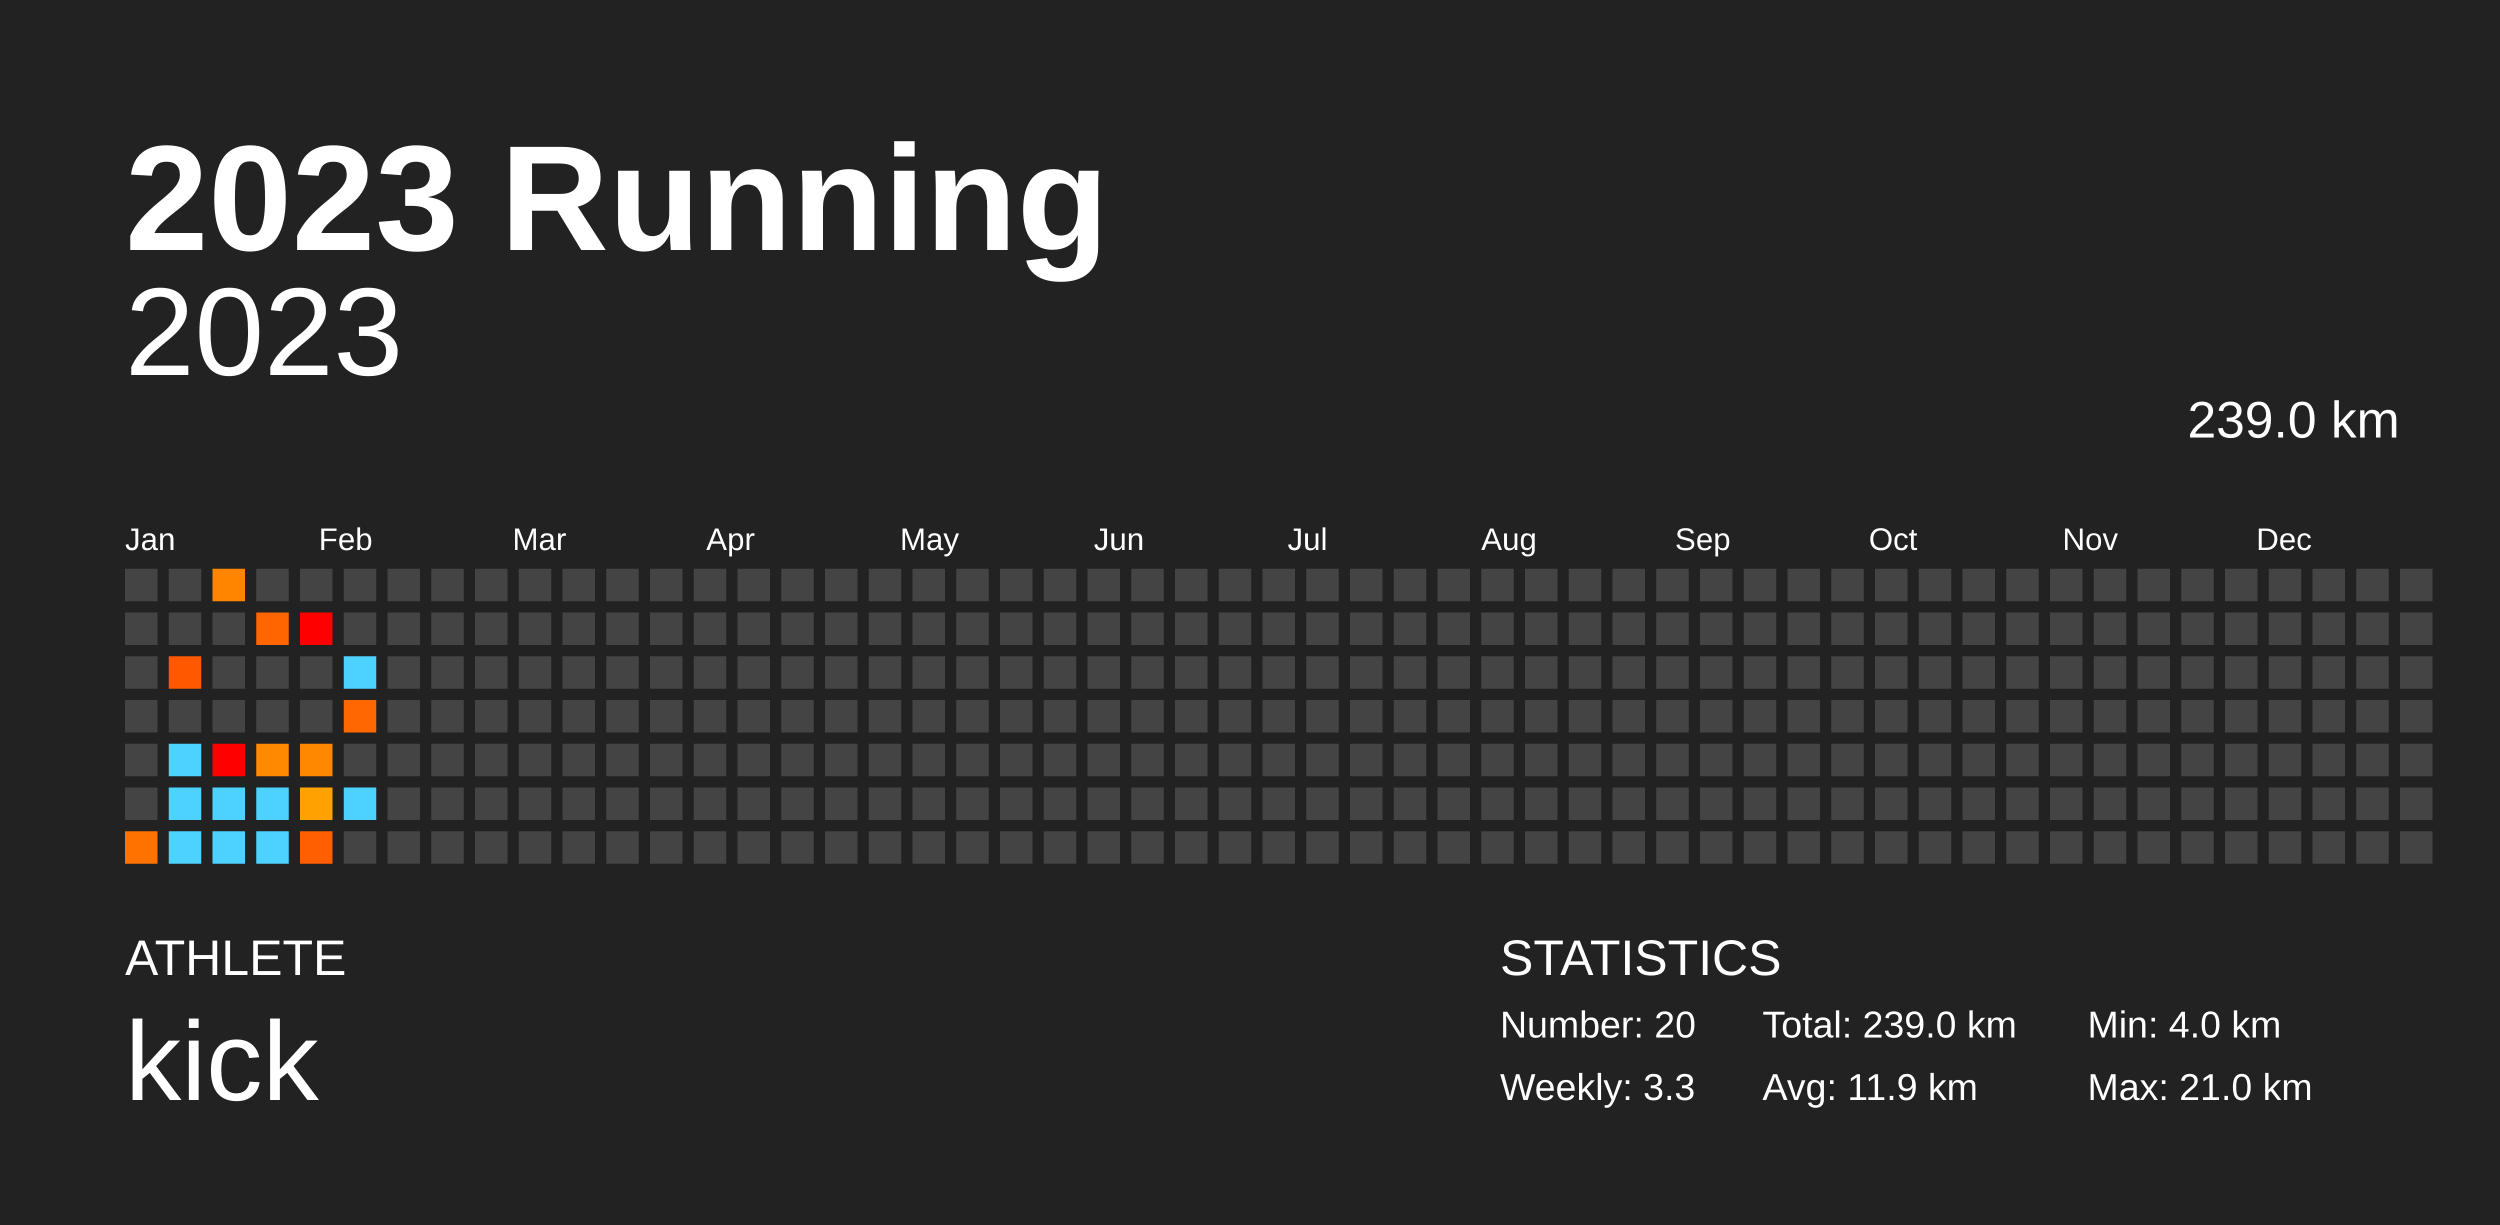
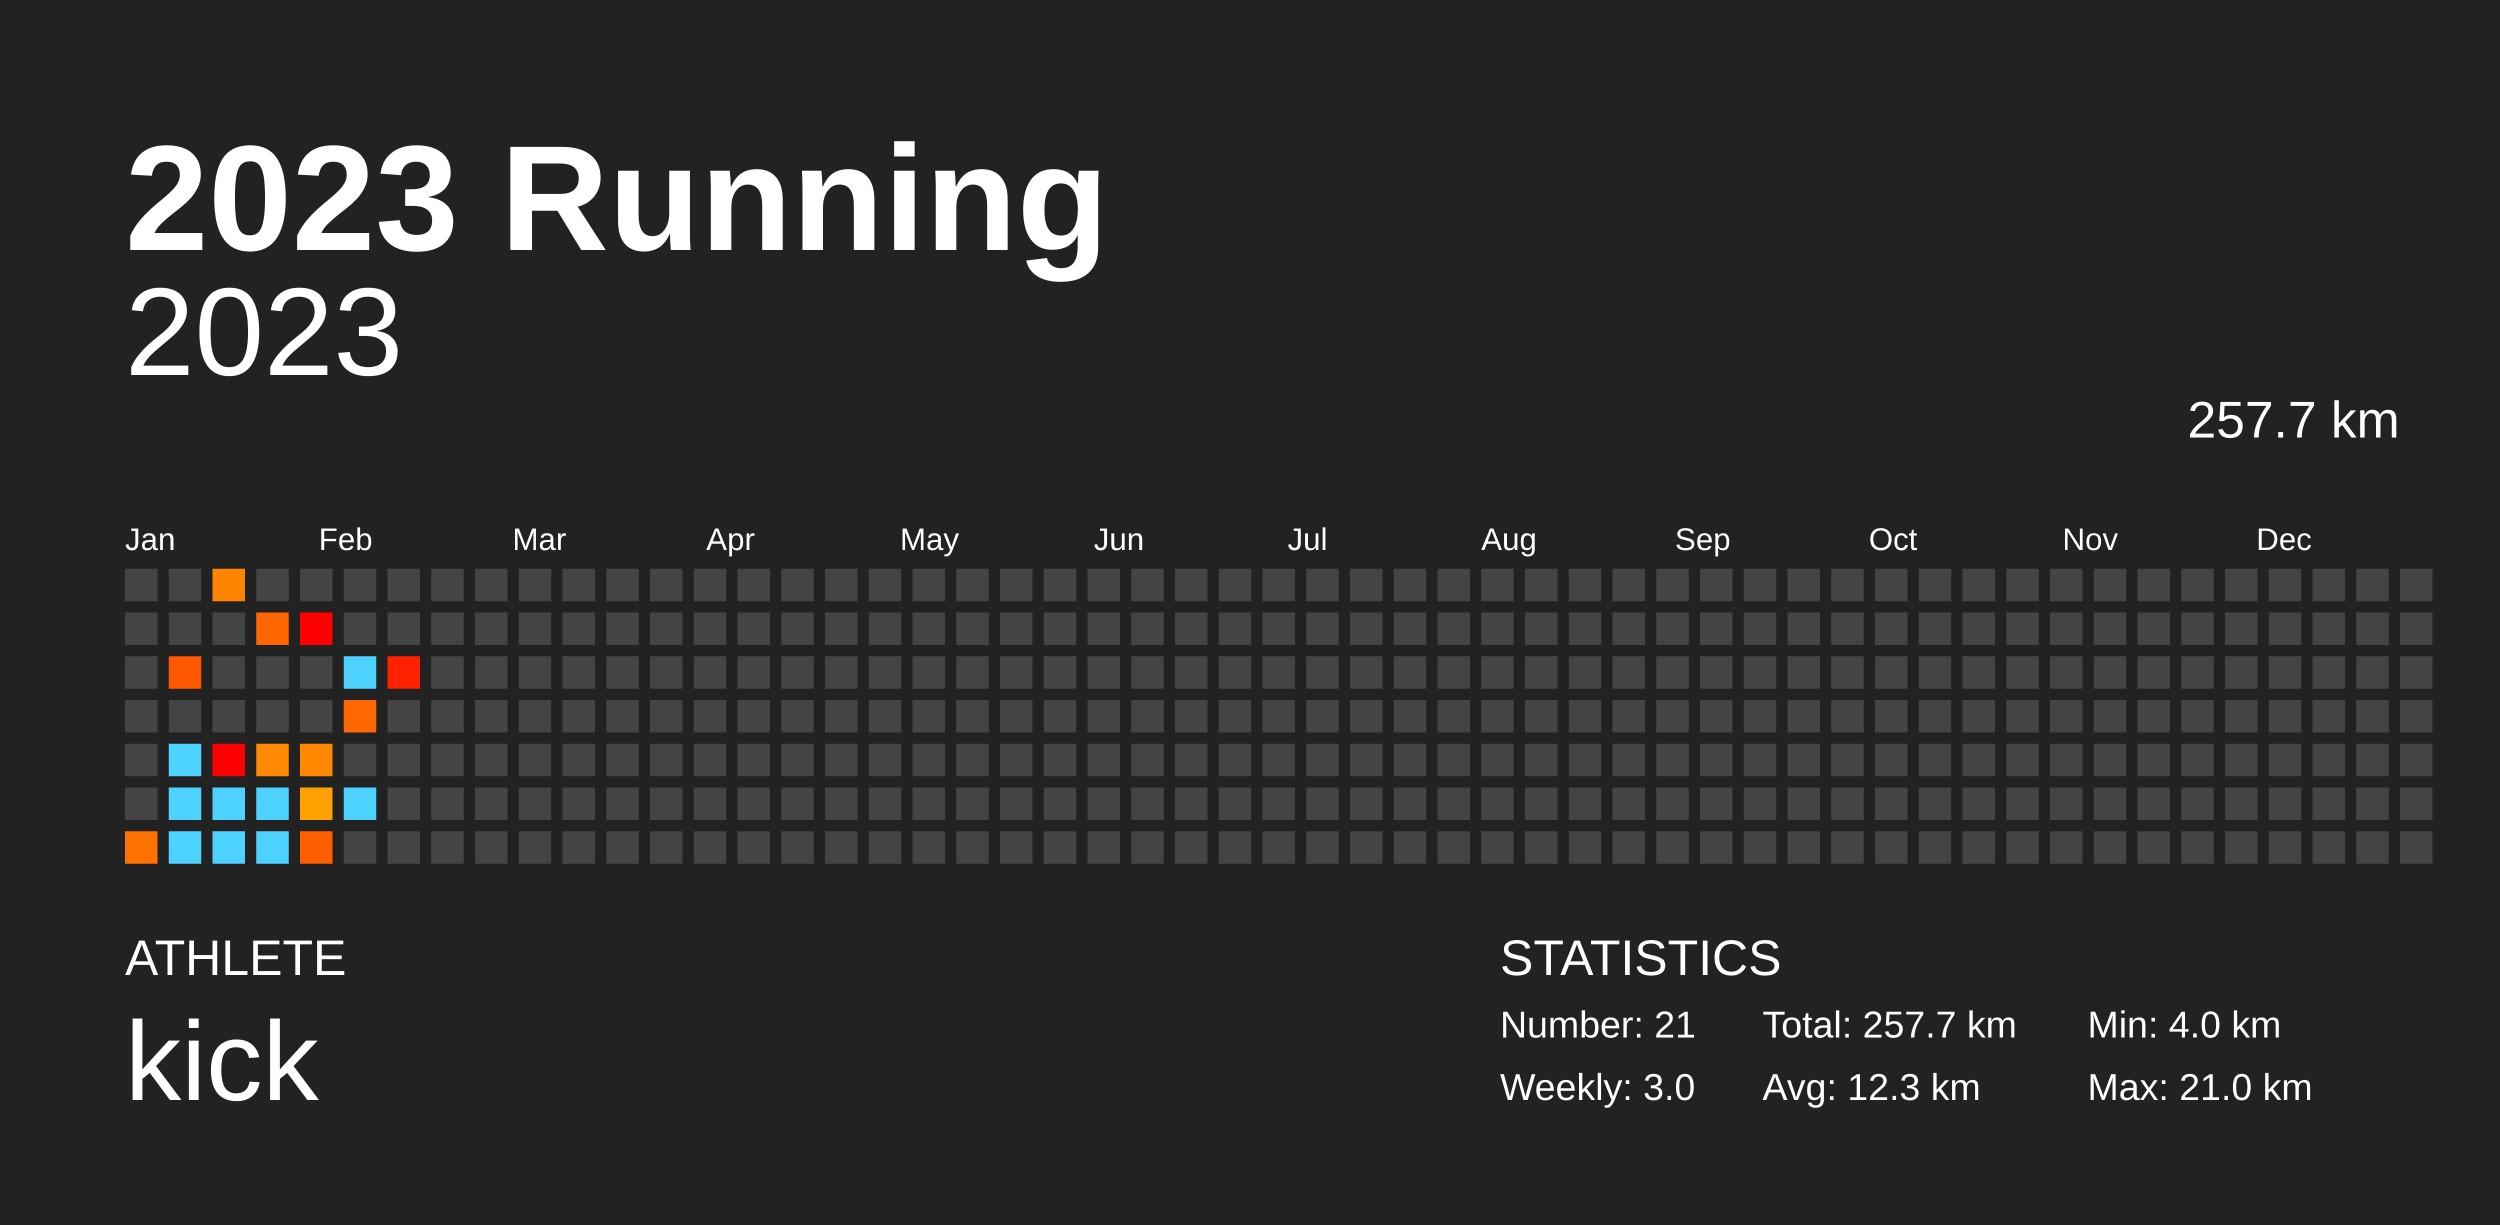
<svg xmlns="http://www.w3.org/2000/svg" baseProfile="full" height="98mm" version="1.1" viewBox="0,0,200,98" width="200mm">
  <defs />
  <rect fill="#222222" height="98" width="200" x="0" y="0" />
  <text fill="#FFFFFF" style="font-size:12px; font-family:Arial; font-weight:bold;" x="10" y="20">2023 Running</text>
  <text fill="#FFFFFF" style="font-size:4px; font-family:Arial" x="10" y="78">ATHLETE</text>
  <text fill="#FFFFFF" style="font-size:9px; font-family:Arial" x="10" y="88">kick</text>
  <text fill="#FFFFFF" style="font-size:4px; font-family:Arial" x="120" y="78">STATISTICS</text>
-   <text fill="#FFFFFF" style="font-size:3px; font-family:Arial" x="120" y="83">Number: 20</text>
-   <text fill="#FFFFFF" style="font-size:3px; font-family:Arial" x="120" y="88">Weekly: 3.3</text>
-   <text fill="#FFFFFF" style="font-size:3px; font-family:Arial" x="141" y="83">Total: 239.0 km</text>
-   <text fill="#FFFFFF" style="font-size:3px; font-family:Arial" x="141" y="88">Avg: 11.9 km</text>
+   <text fill="#FFFFFF" style="font-size:3px; font-family:Arial" x="120" y="83">Number: 21</text>
+   <text fill="#FFFFFF" style="font-size:3px; font-family:Arial" x="120" y="88">Weekly: 3.0</text>
+   <text fill="#FFFFFF" style="font-size:3px; font-family:Arial" x="141" y="83">Total: 257.7 km</text>
+   <text fill="#FFFFFF" style="font-size:3px; font-family:Arial" x="141" y="88">Avg: 12.3 km</text>
  <text fill="#FFFFFF" style="font-size:3px; font-family:Arial" x="167" y="83">Min: 4.0 km</text>
  <text fill="#FFFFFF" style="font-size:3px; font-family:Arial" x="167" y="88">Max: 21.0 km</text>
  <text alignment-baseline="hanging" fill="#FFFFFF" style="font-size:10.0px; font-family:Arial;" x="10" y="30">2023</text>
-   <text alignment-baseline="hanging" fill="#FFFFFF" style="font-size:4.125px; font-family:Arial;" x="175" y="35">239.0 km</text>
+   <text alignment-baseline="hanging" fill="#FFFFFF" style="font-size:4.125px; font-family:Arial;" x="175" y="35">257.7 km</text>
  <text fill="#FFFFFF" style="font-size:2.5px; font-family:Arial" x="10.0" y="44">Jan</text>
  <text fill="#FFFFFF" style="font-size:2.5px; font-family:Arial" x="25.5" y="44">Feb</text>
  <text fill="#FFFFFF" style="font-size:2.5px; font-family:Arial" x="41.0" y="44">Mar</text>
  <text fill="#FFFFFF" style="font-size:2.5px; font-family:Arial" x="56.5" y="44">Apr</text>
  <text fill="#FFFFFF" style="font-size:2.5px; font-family:Arial" x="72.0" y="44">May</text>
  <text fill="#FFFFFF" style="font-size:2.5px; font-family:Arial" x="87.5" y="44">Jun</text>
  <text fill="#FFFFFF" style="font-size:2.5px; font-family:Arial" x="103.0" y="44">Jul</text>
  <text fill="#FFFFFF" style="font-size:2.5px; font-family:Arial" x="118.5" y="44">Aug</text>
  <text fill="#FFFFFF" style="font-size:2.5px; font-family:Arial" x="134.0" y="44">Sep</text>
  <text fill="#FFFFFF" style="font-size:2.5px; font-family:Arial" x="149.5" y="44">Oct</text>
  <text fill="#FFFFFF" style="font-size:2.5px; font-family:Arial" x="165.0" y="44">Nov</text>
  <text fill="#FFFFFF" style="font-size:2.5px; font-family:Arial" x="180.5" y="44">Dec</text>
  <rect fill="#444444" height="2.6" width="2.6" x="10.0" y="45.5" />
  <rect fill="#444444" height="2.6" width="2.6" x="10.0" y="49.0" />
  <rect fill="#444444" height="2.6" width="2.6" x="10.0" y="52.5" />
  <rect fill="#444444" height="2.6" width="2.6" x="10.0" y="56.0" />
  <rect fill="#444444" height="2.6" width="2.6" x="10.0" y="59.5" />
  <rect fill="#444444" height="2.6" width="2.6" x="10.0" y="63.0" />
  <rect fill="#ff7200" height="2.6" width="2.6" x="10.0" y="66.5" />
  <rect fill="#444444" height="2.6" width="2.6" x="13.5" y="45.5" />
  <rect fill="#444444" height="2.6" width="2.6" x="13.5" y="49.0" />
  <rect fill="#ff5800" height="2.6" width="2.6" x="13.5" y="52.5" />
  <rect fill="#444444" height="2.6" width="2.6" x="13.5" y="56.0" />
  <rect fill="#4dd2ff" height="2.6" width="2.6" x="13.5" y="59.5" />
  <rect fill="#4dd2ff" height="2.6" width="2.6" x="13.5" y="63.0" />
  <rect fill="#4dd2ff" height="2.6" width="2.6" x="13.5" y="66.5" />
  <rect fill="#ff8400" height="2.6" width="2.6" x="17.0" y="45.5" />
  <rect fill="#444444" height="2.6" width="2.6" x="17.0" y="49.0" />
  <rect fill="#444444" height="2.6" width="2.6" x="17.0" y="52.5" />
  <rect fill="#444444" height="2.6" width="2.6" x="17.0" y="56.0" />
  <rect fill="red" height="2.6" width="2.6" x="17.0" y="59.5" />
  <rect fill="#4dd2ff" height="2.6" width="2.6" x="17.0" y="63.0" />
  <rect fill="#4dd2ff" height="2.6" width="2.6" x="17.0" y="66.5" />
  <rect fill="#444444" height="2.6" width="2.6" x="20.5" y="45.5" />
  <rect fill="#ff6600" height="2.6" width="2.6" x="20.5" y="49.0" />
  <rect fill="#444444" height="2.6" width="2.6" x="20.5" y="52.5" />
  <rect fill="#444444" height="2.6" width="2.6" x="20.5" y="56.0" />
  <rect fill="#ff8900" height="2.6" width="2.6" x="20.5" y="59.5" />
  <rect fill="#4dd2ff" height="2.6" width="2.6" x="20.5" y="63.0" />
  <rect fill="#4dd2ff" height="2.6" width="2.6" x="20.5" y="66.5" />
  <rect fill="#444444" height="2.6" width="2.6" x="24.0" y="45.5" />
  <rect fill="red" height="2.6" width="2.6" x="24.0" y="49.0" />
  <rect fill="#444444" height="2.6" width="2.6" x="24.0" y="52.5" />
  <rect fill="#444444" height="2.6" width="2.6" x="24.0" y="56.0" />
  <rect fill="#ff8800" height="2.6" width="2.6" x="24.0" y="59.5" />
  <rect fill="#ffa100" height="2.6" width="2.6" x="24.0" y="63.0" />
  <rect fill="#ff5f00" height="2.6" width="2.6" x="24.0" y="66.5" />
  <rect fill="#444444" height="2.6" width="2.6" x="27.5" y="45.5" />
  <rect fill="#444444" height="2.6" width="2.6" x="27.5" y="49.0" />
  <rect fill="#4dd2ff" height="2.6" width="2.6" x="27.5" y="52.5" />
  <rect fill="#ff6800" height="2.6" width="2.6" x="27.5" y="56.0" />
  <rect fill="#444444" height="2.6" width="2.6" x="27.5" y="59.5" />
  <rect fill="#4dd2ff" height="2.6" width="2.6" x="27.5" y="63.0" />
  <rect fill="#444444" height="2.6" width="2.6" x="27.5" y="66.5" />
  <rect fill="#444444" height="2.6" width="2.6" x="31.0" y="45.5" />
  <rect fill="#444444" height="2.6" width="2.6" x="31.0" y="49.0" />
-   <rect fill="#444444" height="2.6" width="2.6" x="31.0" y="52.5" />
+   <rect fill="#ff2100" height="2.6" width="2.6" x="31.0" y="52.5" />
  <rect fill="#444444" height="2.6" width="2.6" x="31.0" y="56.0" />
  <rect fill="#444444" height="2.6" width="2.6" x="31.0" y="59.5" />
  <rect fill="#444444" height="2.6" width="2.6" x="31.0" y="63.0" />
  <rect fill="#444444" height="2.6" width="2.6" x="31.0" y="66.5" />
  <rect fill="#444444" height="2.6" width="2.6" x="34.5" y="45.5" />
  <rect fill="#444444" height="2.6" width="2.6" x="34.5" y="49.0" />
  <rect fill="#444444" height="2.6" width="2.6" x="34.5" y="52.5" />
  <rect fill="#444444" height="2.6" width="2.6" x="34.5" y="56.0" />
  <rect fill="#444444" height="2.6" width="2.6" x="34.5" y="59.5" />
  <rect fill="#444444" height="2.6" width="2.6" x="34.5" y="63.0" />
  <rect fill="#444444" height="2.6" width="2.6" x="34.5" y="66.5" />
  <rect fill="#444444" height="2.6" width="2.6" x="38.0" y="45.5" />
  <rect fill="#444444" height="2.6" width="2.6" x="38.0" y="49.0" />
  <rect fill="#444444" height="2.6" width="2.6" x="38.0" y="52.5" />
  <rect fill="#444444" height="2.6" width="2.6" x="38.0" y="56.0" />
  <rect fill="#444444" height="2.6" width="2.6" x="38.0" y="59.5" />
  <rect fill="#444444" height="2.6" width="2.6" x="38.0" y="63.0" />
  <rect fill="#444444" height="2.6" width="2.6" x="38.0" y="66.5" />
  <rect fill="#444444" height="2.6" width="2.6" x="41.5" y="45.5" />
  <rect fill="#444444" height="2.6" width="2.6" x="41.5" y="49.0" />
  <rect fill="#444444" height="2.6" width="2.6" x="41.5" y="52.5" />
  <rect fill="#444444" height="2.6" width="2.6" x="41.5" y="56.0" />
  <rect fill="#444444" height="2.6" width="2.6" x="41.5" y="59.5" />
  <rect fill="#444444" height="2.6" width="2.6" x="41.5" y="63.0" />
  <rect fill="#444444" height="2.6" width="2.6" x="41.5" y="66.5" />
  <rect fill="#444444" height="2.6" width="2.6" x="45.0" y="45.5" />
  <rect fill="#444444" height="2.6" width="2.6" x="45.0" y="49.0" />
  <rect fill="#444444" height="2.6" width="2.6" x="45.0" y="52.5" />
  <rect fill="#444444" height="2.6" width="2.6" x="45.0" y="56.0" />
  <rect fill="#444444" height="2.6" width="2.6" x="45.0" y="59.5" />
  <rect fill="#444444" height="2.6" width="2.6" x="45.0" y="63.0" />
  <rect fill="#444444" height="2.6" width="2.6" x="45.0" y="66.5" />
  <rect fill="#444444" height="2.6" width="2.6" x="48.5" y="45.5" />
  <rect fill="#444444" height="2.6" width="2.6" x="48.5" y="49.0" />
  <rect fill="#444444" height="2.6" width="2.6" x="48.5" y="52.5" />
  <rect fill="#444444" height="2.6" width="2.6" x="48.5" y="56.0" />
  <rect fill="#444444" height="2.6" width="2.6" x="48.5" y="59.5" />
  <rect fill="#444444" height="2.6" width="2.6" x="48.5" y="63.0" />
  <rect fill="#444444" height="2.6" width="2.6" x="48.5" y="66.5" />
  <rect fill="#444444" height="2.6" width="2.6" x="52.0" y="45.5" />
  <rect fill="#444444" height="2.6" width="2.6" x="52.0" y="49.0" />
  <rect fill="#444444" height="2.6" width="2.6" x="52.0" y="52.5" />
  <rect fill="#444444" height="2.6" width="2.6" x="52.0" y="56.0" />
  <rect fill="#444444" height="2.6" width="2.6" x="52.0" y="59.5" />
  <rect fill="#444444" height="2.6" width="2.6" x="52.0" y="63.0" />
  <rect fill="#444444" height="2.6" width="2.6" x="52.0" y="66.5" />
  <rect fill="#444444" height="2.6" width="2.6" x="55.5" y="45.5" />
  <rect fill="#444444" height="2.6" width="2.6" x="55.5" y="49.0" />
  <rect fill="#444444" height="2.6" width="2.6" x="55.5" y="52.5" />
  <rect fill="#444444" height="2.6" width="2.6" x="55.5" y="56.0" />
  <rect fill="#444444" height="2.6" width="2.6" x="55.5" y="59.5" />
  <rect fill="#444444" height="2.6" width="2.6" x="55.5" y="63.0" />
  <rect fill="#444444" height="2.6" width="2.6" x="55.5" y="66.5" />
  <rect fill="#444444" height="2.6" width="2.6" x="59.0" y="45.5" />
  <rect fill="#444444" height="2.6" width="2.6" x="59.0" y="49.0" />
  <rect fill="#444444" height="2.6" width="2.6" x="59.0" y="52.5" />
  <rect fill="#444444" height="2.6" width="2.6" x="59.0" y="56.0" />
  <rect fill="#444444" height="2.6" width="2.6" x="59.0" y="59.5" />
  <rect fill="#444444" height="2.6" width="2.6" x="59.0" y="63.0" />
  <rect fill="#444444" height="2.6" width="2.6" x="59.0" y="66.5" />
  <rect fill="#444444" height="2.6" width="2.6" x="62.5" y="45.5" />
  <rect fill="#444444" height="2.6" width="2.6" x="62.5" y="49.0" />
  <rect fill="#444444" height="2.6" width="2.6" x="62.5" y="52.5" />
  <rect fill="#444444" height="2.6" width="2.6" x="62.5" y="56.0" />
  <rect fill="#444444" height="2.6" width="2.6" x="62.5" y="59.5" />
  <rect fill="#444444" height="2.6" width="2.6" x="62.5" y="63.0" />
  <rect fill="#444444" height="2.6" width="2.6" x="62.5" y="66.5" />
  <rect fill="#444444" height="2.6" width="2.6" x="66.0" y="45.5" />
  <rect fill="#444444" height="2.6" width="2.6" x="66.0" y="49.0" />
  <rect fill="#444444" height="2.6" width="2.6" x="66.0" y="52.5" />
  <rect fill="#444444" height="2.6" width="2.6" x="66.0" y="56.0" />
  <rect fill="#444444" height="2.6" width="2.6" x="66.0" y="59.5" />
  <rect fill="#444444" height="2.6" width="2.6" x="66.0" y="63.0" />
  <rect fill="#444444" height="2.6" width="2.6" x="66.0" y="66.5" />
  <rect fill="#444444" height="2.6" width="2.6" x="69.5" y="45.5" />
  <rect fill="#444444" height="2.6" width="2.6" x="69.5" y="49.0" />
  <rect fill="#444444" height="2.6" width="2.6" x="69.5" y="52.5" />
  <rect fill="#444444" height="2.6" width="2.6" x="69.5" y="56.0" />
  <rect fill="#444444" height="2.6" width="2.6" x="69.5" y="59.5" />
  <rect fill="#444444" height="2.6" width="2.6" x="69.5" y="63.0" />
  <rect fill="#444444" height="2.6" width="2.6" x="69.5" y="66.5" />
  <rect fill="#444444" height="2.6" width="2.6" x="73.0" y="45.5" />
  <rect fill="#444444" height="2.6" width="2.6" x="73.0" y="49.0" />
  <rect fill="#444444" height="2.6" width="2.6" x="73.0" y="52.5" />
  <rect fill="#444444" height="2.6" width="2.6" x="73.0" y="56.0" />
  <rect fill="#444444" height="2.6" width="2.6" x="73.0" y="59.5" />
  <rect fill="#444444" height="2.6" width="2.6" x="73.0" y="63.0" />
  <rect fill="#444444" height="2.6" width="2.6" x="73.0" y="66.5" />
  <rect fill="#444444" height="2.6" width="2.6" x="76.5" y="45.5" />
  <rect fill="#444444" height="2.6" width="2.6" x="76.5" y="49.0" />
  <rect fill="#444444" height="2.6" width="2.6" x="76.5" y="52.5" />
  <rect fill="#444444" height="2.6" width="2.6" x="76.5" y="56.0" />
  <rect fill="#444444" height="2.6" width="2.6" x="76.5" y="59.5" />
  <rect fill="#444444" height="2.6" width="2.6" x="76.5" y="63.0" />
  <rect fill="#444444" height="2.6" width="2.6" x="76.5" y="66.5" />
  <rect fill="#444444" height="2.6" width="2.6" x="80.0" y="45.5" />
  <rect fill="#444444" height="2.6" width="2.6" x="80.0" y="49.0" />
  <rect fill="#444444" height="2.6" width="2.6" x="80.0" y="52.5" />
  <rect fill="#444444" height="2.6" width="2.6" x="80.0" y="56.0" />
  <rect fill="#444444" height="2.6" width="2.6" x="80.0" y="59.5" />
  <rect fill="#444444" height="2.6" width="2.6" x="80.0" y="63.0" />
  <rect fill="#444444" height="2.6" width="2.6" x="80.0" y="66.5" />
  <rect fill="#444444" height="2.6" width="2.6" x="83.5" y="45.5" />
  <rect fill="#444444" height="2.6" width="2.6" x="83.5" y="49.0" />
  <rect fill="#444444" height="2.6" width="2.6" x="83.5" y="52.5" />
  <rect fill="#444444" height="2.6" width="2.6" x="83.5" y="56.0" />
  <rect fill="#444444" height="2.6" width="2.6" x="83.5" y="59.5" />
  <rect fill="#444444" height="2.6" width="2.6" x="83.5" y="63.0" />
  <rect fill="#444444" height="2.6" width="2.6" x="83.5" y="66.5" />
  <rect fill="#444444" height="2.6" width="2.6" x="87.0" y="45.5" />
  <rect fill="#444444" height="2.6" width="2.6" x="87.0" y="49.0" />
  <rect fill="#444444" height="2.6" width="2.6" x="87.0" y="52.5" />
  <rect fill="#444444" height="2.6" width="2.6" x="87.0" y="56.0" />
  <rect fill="#444444" height="2.6" width="2.6" x="87.0" y="59.5" />
  <rect fill="#444444" height="2.6" width="2.6" x="87.0" y="63.0" />
  <rect fill="#444444" height="2.6" width="2.6" x="87.0" y="66.5" />
  <rect fill="#444444" height="2.6" width="2.6" x="90.5" y="45.5" />
  <rect fill="#444444" height="2.6" width="2.6" x="90.5" y="49.0" />
  <rect fill="#444444" height="2.6" width="2.6" x="90.5" y="52.5" />
  <rect fill="#444444" height="2.6" width="2.6" x="90.5" y="56.0" />
  <rect fill="#444444" height="2.6" width="2.6" x="90.5" y="59.5" />
  <rect fill="#444444" height="2.6" width="2.6" x="90.5" y="63.0" />
  <rect fill="#444444" height="2.6" width="2.6" x="90.5" y="66.5" />
  <rect fill="#444444" height="2.6" width="2.6" x="94.0" y="45.5" />
  <rect fill="#444444" height="2.6" width="2.6" x="94.0" y="49.0" />
  <rect fill="#444444" height="2.6" width="2.6" x="94.0" y="52.5" />
  <rect fill="#444444" height="2.6" width="2.6" x="94.0" y="56.0" />
  <rect fill="#444444" height="2.6" width="2.6" x="94.0" y="59.5" />
  <rect fill="#444444" height="2.6" width="2.6" x="94.0" y="63.0" />
  <rect fill="#444444" height="2.6" width="2.6" x="94.0" y="66.5" />
  <rect fill="#444444" height="2.6" width="2.6" x="97.5" y="45.5" />
  <rect fill="#444444" height="2.6" width="2.6" x="97.5" y="49.0" />
  <rect fill="#444444" height="2.6" width="2.6" x="97.5" y="52.5" />
  <rect fill="#444444" height="2.6" width="2.6" x="97.5" y="56.0" />
  <rect fill="#444444" height="2.6" width="2.6" x="97.5" y="59.5" />
  <rect fill="#444444" height="2.6" width="2.6" x="97.5" y="63.0" />
  <rect fill="#444444" height="2.6" width="2.6" x="97.5" y="66.5" />
  <rect fill="#444444" height="2.6" width="2.6" x="101.0" y="45.5" />
  <rect fill="#444444" height="2.6" width="2.6" x="101.0" y="49.0" />
  <rect fill="#444444" height="2.6" width="2.6" x="101.0" y="52.5" />
  <rect fill="#444444" height="2.6" width="2.6" x="101.0" y="56.0" />
  <rect fill="#444444" height="2.6" width="2.6" x="101.0" y="59.5" />
  <rect fill="#444444" height="2.6" width="2.6" x="101.0" y="63.0" />
  <rect fill="#444444" height="2.6" width="2.6" x="101.0" y="66.5" />
  <rect fill="#444444" height="2.6" width="2.6" x="104.5" y="45.5" />
  <rect fill="#444444" height="2.6" width="2.6" x="104.5" y="49.0" />
  <rect fill="#444444" height="2.6" width="2.6" x="104.5" y="52.5" />
  <rect fill="#444444" height="2.6" width="2.6" x="104.5" y="56.0" />
  <rect fill="#444444" height="2.6" width="2.6" x="104.5" y="59.5" />
  <rect fill="#444444" height="2.6" width="2.6" x="104.5" y="63.0" />
  <rect fill="#444444" height="2.6" width="2.6" x="104.5" y="66.5" />
  <rect fill="#444444" height="2.6" width="2.6" x="108.0" y="45.5" />
  <rect fill="#444444" height="2.6" width="2.6" x="108.0" y="49.0" />
  <rect fill="#444444" height="2.6" width="2.6" x="108.0" y="52.5" />
  <rect fill="#444444" height="2.6" width="2.6" x="108.0" y="56.0" />
  <rect fill="#444444" height="2.6" width="2.6" x="108.0" y="59.5" />
  <rect fill="#444444" height="2.6" width="2.6" x="108.0" y="63.0" />
  <rect fill="#444444" height="2.6" width="2.6" x="108.0" y="66.5" />
  <rect fill="#444444" height="2.6" width="2.6" x="111.5" y="45.5" />
  <rect fill="#444444" height="2.6" width="2.6" x="111.5" y="49.0" />
  <rect fill="#444444" height="2.6" width="2.6" x="111.5" y="52.5" />
  <rect fill="#444444" height="2.6" width="2.6" x="111.5" y="56.0" />
  <rect fill="#444444" height="2.6" width="2.6" x="111.5" y="59.5" />
  <rect fill="#444444" height="2.6" width="2.6" x="111.5" y="63.0" />
  <rect fill="#444444" height="2.6" width="2.6" x="111.5" y="66.5" />
  <rect fill="#444444" height="2.6" width="2.6" x="115.0" y="45.5" />
  <rect fill="#444444" height="2.6" width="2.6" x="115.0" y="49.0" />
  <rect fill="#444444" height="2.6" width="2.6" x="115.0" y="52.5" />
  <rect fill="#444444" height="2.6" width="2.6" x="115.0" y="56.0" />
  <rect fill="#444444" height="2.6" width="2.6" x="115.0" y="59.5" />
  <rect fill="#444444" height="2.6" width="2.6" x="115.0" y="63.0" />
  <rect fill="#444444" height="2.6" width="2.6" x="115.0" y="66.5" />
  <rect fill="#444444" height="2.6" width="2.6" x="118.5" y="45.5" />
  <rect fill="#444444" height="2.6" width="2.6" x="118.5" y="49.0" />
  <rect fill="#444444" height="2.6" width="2.6" x="118.5" y="52.5" />
  <rect fill="#444444" height="2.6" width="2.6" x="118.5" y="56.0" />
  <rect fill="#444444" height="2.6" width="2.6" x="118.5" y="59.5" />
  <rect fill="#444444" height="2.6" width="2.6" x="118.5" y="63.0" />
  <rect fill="#444444" height="2.6" width="2.6" x="118.5" y="66.5" />
  <rect fill="#444444" height="2.6" width="2.6" x="122.0" y="45.5" />
  <rect fill="#444444" height="2.6" width="2.6" x="122.0" y="49.0" />
  <rect fill="#444444" height="2.6" width="2.6" x="122.0" y="52.5" />
  <rect fill="#444444" height="2.6" width="2.6" x="122.0" y="56.0" />
  <rect fill="#444444" height="2.6" width="2.6" x="122.0" y="59.5" />
  <rect fill="#444444" height="2.6" width="2.6" x="122.0" y="63.0" />
  <rect fill="#444444" height="2.6" width="2.6" x="122.0" y="66.5" />
  <rect fill="#444444" height="2.6" width="2.6" x="125.5" y="45.5" />
  <rect fill="#444444" height="2.6" width="2.6" x="125.5" y="49.0" />
  <rect fill="#444444" height="2.6" width="2.6" x="125.5" y="52.5" />
  <rect fill="#444444" height="2.6" width="2.6" x="125.5" y="56.0" />
  <rect fill="#444444" height="2.6" width="2.6" x="125.5" y="59.5" />
  <rect fill="#444444" height="2.6" width="2.6" x="125.5" y="63.0" />
  <rect fill="#444444" height="2.6" width="2.6" x="125.5" y="66.5" />
  <rect fill="#444444" height="2.6" width="2.6" x="129.0" y="45.5" />
  <rect fill="#444444" height="2.6" width="2.6" x="129.0" y="49.0" />
  <rect fill="#444444" height="2.6" width="2.6" x="129.0" y="52.5" />
  <rect fill="#444444" height="2.6" width="2.6" x="129.0" y="56.0" />
  <rect fill="#444444" height="2.6" width="2.6" x="129.0" y="59.5" />
  <rect fill="#444444" height="2.6" width="2.6" x="129.0" y="63.0" />
  <rect fill="#444444" height="2.6" width="2.6" x="129.0" y="66.5" />
  <rect fill="#444444" height="2.6" width="2.6" x="132.5" y="45.5" />
  <rect fill="#444444" height="2.6" width="2.6" x="132.5" y="49.0" />
  <rect fill="#444444" height="2.6" width="2.6" x="132.5" y="52.5" />
  <rect fill="#444444" height="2.6" width="2.6" x="132.5" y="56.0" />
  <rect fill="#444444" height="2.6" width="2.6" x="132.5" y="59.5" />
  <rect fill="#444444" height="2.6" width="2.6" x="132.5" y="63.0" />
  <rect fill="#444444" height="2.6" width="2.6" x="132.5" y="66.5" />
  <rect fill="#444444" height="2.6" width="2.6" x="136.0" y="45.5" />
  <rect fill="#444444" height="2.6" width="2.6" x="136.0" y="49.0" />
  <rect fill="#444444" height="2.6" width="2.6" x="136.0" y="52.5" />
  <rect fill="#444444" height="2.6" width="2.6" x="136.0" y="56.0" />
  <rect fill="#444444" height="2.6" width="2.6" x="136.0" y="59.5" />
  <rect fill="#444444" height="2.6" width="2.6" x="136.0" y="63.0" />
  <rect fill="#444444" height="2.6" width="2.6" x="136.0" y="66.5" />
  <rect fill="#444444" height="2.6" width="2.6" x="139.5" y="45.5" />
  <rect fill="#444444" height="2.6" width="2.6" x="139.5" y="49.0" />
  <rect fill="#444444" height="2.6" width="2.6" x="139.5" y="52.5" />
  <rect fill="#444444" height="2.6" width="2.6" x="139.5" y="56.0" />
  <rect fill="#444444" height="2.6" width="2.6" x="139.5" y="59.5" />
  <rect fill="#444444" height="2.6" width="2.6" x="139.5" y="63.0" />
  <rect fill="#444444" height="2.6" width="2.6" x="139.5" y="66.5" />
  <rect fill="#444444" height="2.6" width="2.6" x="143.0" y="45.5" />
  <rect fill="#444444" height="2.6" width="2.6" x="143.0" y="49.0" />
  <rect fill="#444444" height="2.6" width="2.6" x="143.0" y="52.5" />
  <rect fill="#444444" height="2.6" width="2.6" x="143.0" y="56.0" />
  <rect fill="#444444" height="2.6" width="2.6" x="143.0" y="59.5" />
  <rect fill="#444444" height="2.6" width="2.6" x="143.0" y="63.0" />
  <rect fill="#444444" height="2.6" width="2.6" x="143.0" y="66.5" />
  <rect fill="#444444" height="2.6" width="2.6" x="146.5" y="45.5" />
  <rect fill="#444444" height="2.6" width="2.6" x="146.5" y="49.0" />
  <rect fill="#444444" height="2.6" width="2.6" x="146.5" y="52.5" />
  <rect fill="#444444" height="2.6" width="2.6" x="146.5" y="56.0" />
  <rect fill="#444444" height="2.6" width="2.6" x="146.5" y="59.5" />
  <rect fill="#444444" height="2.6" width="2.6" x="146.5" y="63.0" />
  <rect fill="#444444" height="2.6" width="2.6" x="146.5" y="66.5" />
  <rect fill="#444444" height="2.6" width="2.6" x="150.0" y="45.5" />
  <rect fill="#444444" height="2.6" width="2.6" x="150.0" y="49.0" />
  <rect fill="#444444" height="2.6" width="2.6" x="150.0" y="52.5" />
  <rect fill="#444444" height="2.6" width="2.6" x="150.0" y="56.0" />
  <rect fill="#444444" height="2.6" width="2.6" x="150.0" y="59.5" />
  <rect fill="#444444" height="2.6" width="2.6" x="150.0" y="63.0" />
  <rect fill="#444444" height="2.6" width="2.6" x="150.0" y="66.5" />
  <rect fill="#444444" height="2.6" width="2.6" x="153.5" y="45.5" />
  <rect fill="#444444" height="2.6" width="2.6" x="153.5" y="49.0" />
  <rect fill="#444444" height="2.6" width="2.6" x="153.5" y="52.5" />
  <rect fill="#444444" height="2.6" width="2.6" x="153.5" y="56.0" />
  <rect fill="#444444" height="2.6" width="2.6" x="153.5" y="59.5" />
  <rect fill="#444444" height="2.6" width="2.6" x="153.5" y="63.0" />
  <rect fill="#444444" height="2.6" width="2.6" x="153.5" y="66.5" />
  <rect fill="#444444" height="2.6" width="2.6" x="157.0" y="45.5" />
  <rect fill="#444444" height="2.6" width="2.6" x="157.0" y="49.0" />
  <rect fill="#444444" height="2.6" width="2.6" x="157.0" y="52.5" />
  <rect fill="#444444" height="2.6" width="2.6" x="157.0" y="56.0" />
  <rect fill="#444444" height="2.6" width="2.6" x="157.0" y="59.5" />
  <rect fill="#444444" height="2.6" width="2.6" x="157.0" y="63.0" />
  <rect fill="#444444" height="2.6" width="2.6" x="157.0" y="66.5" />
  <rect fill="#444444" height="2.6" width="2.6" x="160.5" y="45.5" />
  <rect fill="#444444" height="2.6" width="2.6" x="160.5" y="49.0" />
  <rect fill="#444444" height="2.6" width="2.6" x="160.5" y="52.5" />
  <rect fill="#444444" height="2.6" width="2.6" x="160.5" y="56.0" />
  <rect fill="#444444" height="2.6" width="2.6" x="160.5" y="59.5" />
  <rect fill="#444444" height="2.6" width="2.6" x="160.5" y="63.0" />
  <rect fill="#444444" height="2.6" width="2.6" x="160.5" y="66.5" />
  <rect fill="#444444" height="2.6" width="2.6" x="164.0" y="45.5" />
  <rect fill="#444444" height="2.6" width="2.6" x="164.0" y="49.0" />
  <rect fill="#444444" height="2.6" width="2.6" x="164.0" y="52.5" />
  <rect fill="#444444" height="2.6" width="2.6" x="164.0" y="56.0" />
  <rect fill="#444444" height="2.6" width="2.6" x="164.0" y="59.5" />
  <rect fill="#444444" height="2.6" width="2.6" x="164.0" y="63.0" />
  <rect fill="#444444" height="2.6" width="2.6" x="164.0" y="66.5" />
  <rect fill="#444444" height="2.6" width="2.6" x="167.5" y="45.5" />
  <rect fill="#444444" height="2.6" width="2.6" x="167.5" y="49.0" />
  <rect fill="#444444" height="2.6" width="2.6" x="167.5" y="52.5" />
  <rect fill="#444444" height="2.6" width="2.6" x="167.5" y="56.0" />
  <rect fill="#444444" height="2.6" width="2.6" x="167.5" y="59.5" />
  <rect fill="#444444" height="2.6" width="2.6" x="167.5" y="63.0" />
  <rect fill="#444444" height="2.6" width="2.6" x="167.5" y="66.5" />
  <rect fill="#444444" height="2.6" width="2.6" x="171.0" y="45.5" />
  <rect fill="#444444" height="2.6" width="2.6" x="171.0" y="49.0" />
  <rect fill="#444444" height="2.6" width="2.6" x="171.0" y="52.5" />
  <rect fill="#444444" height="2.6" width="2.6" x="171.0" y="56.0" />
  <rect fill="#444444" height="2.6" width="2.6" x="171.0" y="59.5" />
  <rect fill="#444444" height="2.6" width="2.6" x="171.0" y="63.0" />
  <rect fill="#444444" height="2.6" width="2.6" x="171.0" y="66.5" />
  <rect fill="#444444" height="2.6" width="2.6" x="174.5" y="45.5" />
  <rect fill="#444444" height="2.6" width="2.6" x="174.5" y="49.0" />
  <rect fill="#444444" height="2.6" width="2.6" x="174.5" y="52.5" />
  <rect fill="#444444" height="2.6" width="2.6" x="174.5" y="56.0" />
  <rect fill="#444444" height="2.6" width="2.6" x="174.5" y="59.5" />
  <rect fill="#444444" height="2.6" width="2.6" x="174.5" y="63.0" />
  <rect fill="#444444" height="2.6" width="2.6" x="174.5" y="66.5" />
  <rect fill="#444444" height="2.6" width="2.6" x="178.0" y="45.5" />
  <rect fill="#444444" height="2.6" width="2.6" x="178.0" y="49.0" />
  <rect fill="#444444" height="2.6" width="2.6" x="178.0" y="52.5" />
  <rect fill="#444444" height="2.6" width="2.6" x="178.0" y="56.0" />
  <rect fill="#444444" height="2.6" width="2.6" x="178.0" y="59.5" />
  <rect fill="#444444" height="2.6" width="2.6" x="178.0" y="63.0" />
  <rect fill="#444444" height="2.6" width="2.6" x="178.0" y="66.5" />
  <rect fill="#444444" height="2.6" width="2.6" x="181.5" y="45.5" />
  <rect fill="#444444" height="2.6" width="2.6" x="181.5" y="49.0" />
  <rect fill="#444444" height="2.6" width="2.6" x="181.5" y="52.5" />
  <rect fill="#444444" height="2.6" width="2.6" x="181.5" y="56.0" />
  <rect fill="#444444" height="2.6" width="2.6" x="181.5" y="59.5" />
  <rect fill="#444444" height="2.6" width="2.6" x="181.5" y="63.0" />
  <rect fill="#444444" height="2.6" width="2.6" x="181.5" y="66.5" />
  <rect fill="#444444" height="2.6" width="2.6" x="185.0" y="45.5" />
  <rect fill="#444444" height="2.6" width="2.6" x="185.0" y="49.0" />
  <rect fill="#444444" height="2.6" width="2.6" x="185.0" y="52.5" />
  <rect fill="#444444" height="2.6" width="2.6" x="185.0" y="56.0" />
  <rect fill="#444444" height="2.6" width="2.6" x="185.0" y="59.5" />
  <rect fill="#444444" height="2.6" width="2.6" x="185.0" y="63.0" />
  <rect fill="#444444" height="2.6" width="2.6" x="185.0" y="66.5" />
  <rect fill="#444444" height="2.6" width="2.6" x="188.5" y="45.5" />
  <rect fill="#444444" height="2.6" width="2.6" x="188.5" y="49.0" />
  <rect fill="#444444" height="2.6" width="2.6" x="188.5" y="52.5" />
  <rect fill="#444444" height="2.6" width="2.6" x="188.5" y="56.0" />
  <rect fill="#444444" height="2.6" width="2.6" x="188.5" y="59.5" />
  <rect fill="#444444" height="2.6" width="2.6" x="188.5" y="63.0" />
  <rect fill="#444444" height="2.6" width="2.6" x="188.5" y="66.5" />
  <rect fill="#444444" height="2.6" width="2.6" x="192.0" y="45.5" />
  <rect fill="#444444" height="2.6" width="2.6" x="192.0" y="49.0" />
  <rect fill="#444444" height="2.6" width="2.6" x="192.0" y="52.5" />
  <rect fill="#444444" height="2.6" width="2.6" x="192.0" y="56.0" />
  <rect fill="#444444" height="2.6" width="2.6" x="192.0" y="59.5" />
  <rect fill="#444444" height="2.6" width="2.6" x="192.0" y="63.0" />
  <rect fill="#444444" height="2.6" width="2.6" x="192.0" y="66.5" />
</svg>
